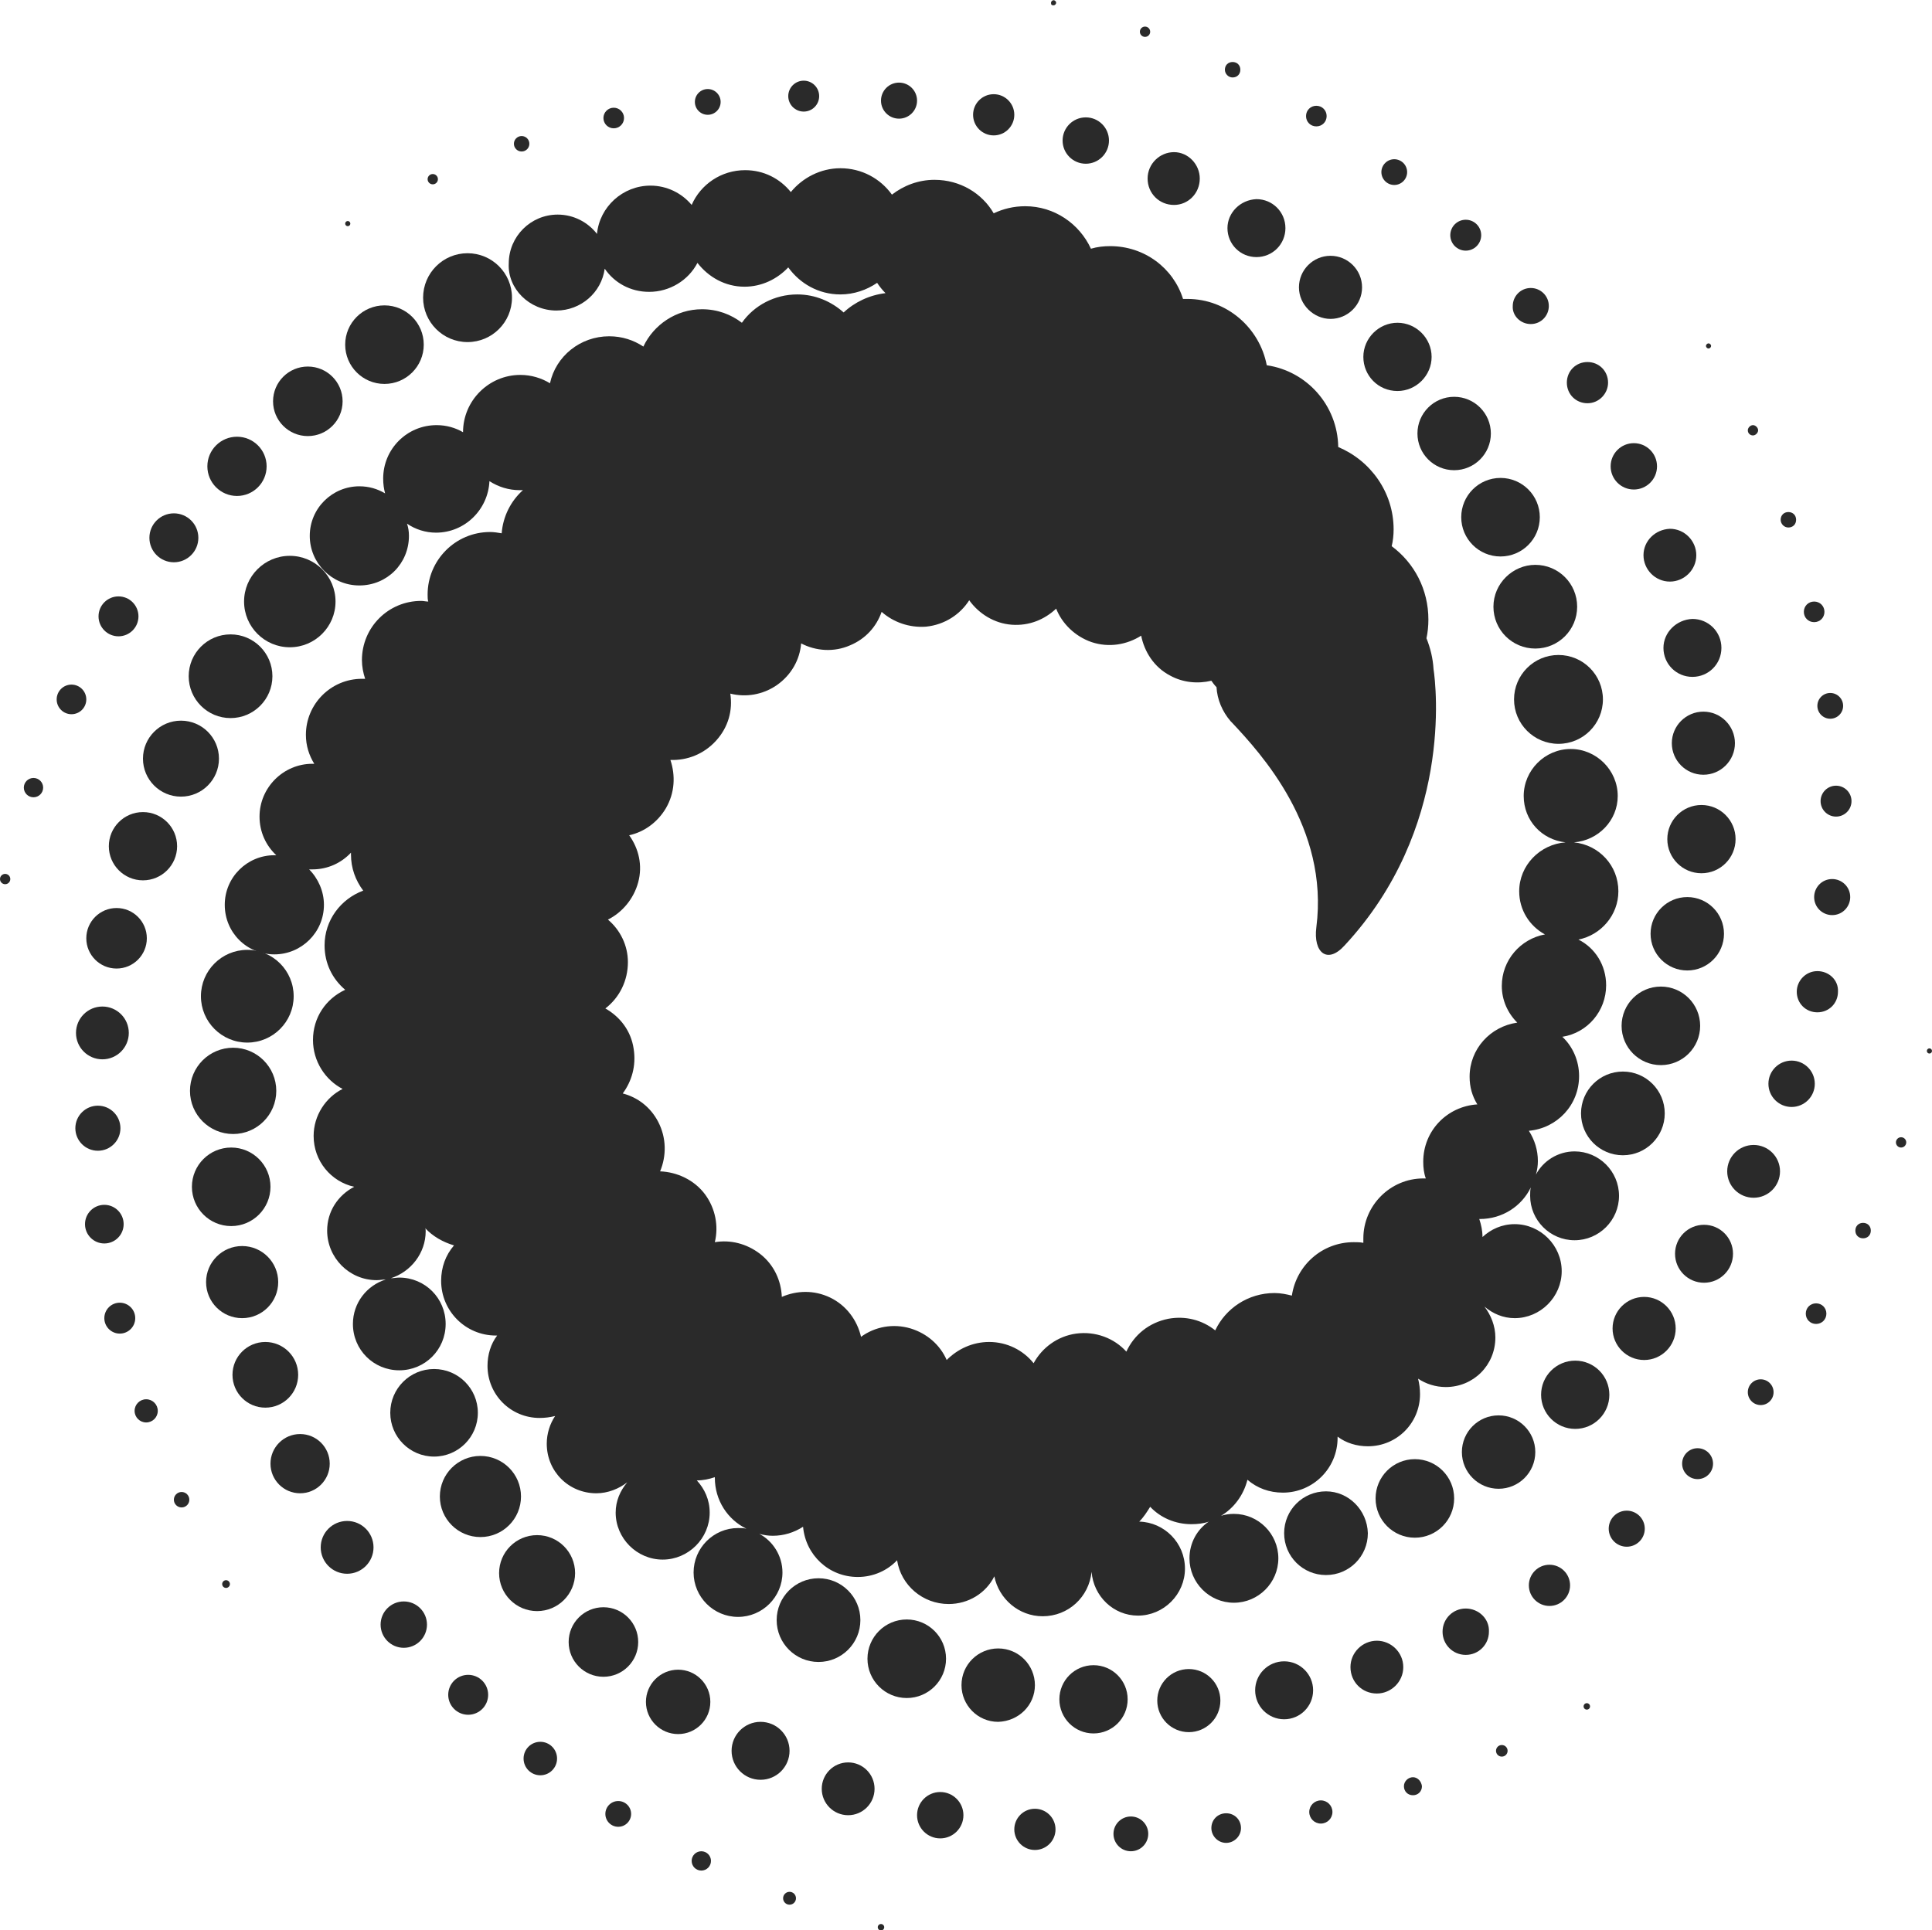
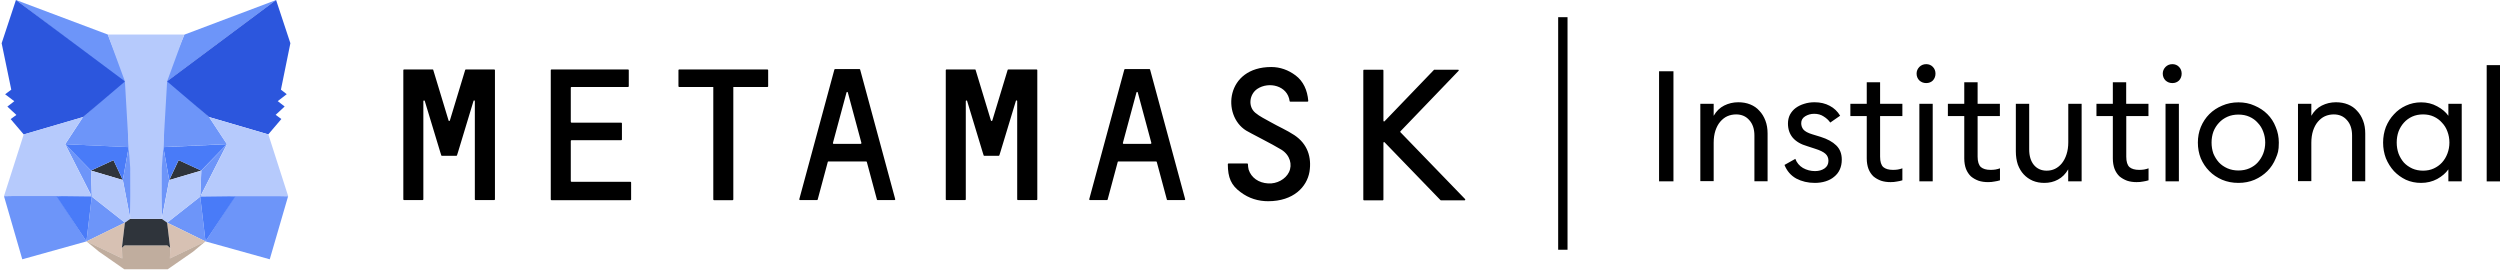
- <svg xmlns="http://www.w3.org/2000/svg" id="Layer_1" width="2500" height="2498" viewBox="100 100.1 300 299.7">
-   <style>.st0{fill:#2a2a2a}</style>
-   <circle class="st0" cx="236.8" cy="399.4" r=".5" />
-   <circle class="st0" cx="222.6" cy="394.9" r="1" />
-   <circle class="st0" cx="208.9" cy="389.1" r="1.5" />
-   <circle class="st0" cx="196" cy="381.8" r="2" />
-   <circle class="st0" cx="183.9" cy="373.2" r="2.6" />
-   <circle class="st0" cx="172.7" cy="363.3" r="3.1" />
-   <circle class="st0" cx="162.7" cy="352.4" r="3.6" />
-   <circle class="st0" cx="153.9" cy="340.4" r="4.1" />
-   <circle class="st0" cx="146.6" cy="327.4" r="4.6" />
-   <circle class="st0" cx="141.2" cy="313.6" r="5.1" />
-   <circle class="st0" cx="137.6" cy="299.2" r="5.6" />
-   <circle class="st0" cx="135.9" cy="284.4" r="6.1" />
-   <circle class="st0" cx="136.2" cy="269.5" r="6.7" />
-   <circle class="st0" cx="138.4" cy="254.8" r="7.2" />
-   <circle class="st0" cx="346.4" cy="365.1" r=".5" />
-   <path class="st0" d="M333.2 371.1c-.5 0-.9.4-.9.9s.4.9.9.9.9-.4.9-.9-.4-.9-.9-.9zM319.4 376.1c-.7 0-1.4.6-1.4 1.4s.6 1.4 1.4 1.4c.8 0 1.4-.6 1.4-1.4-.1-.8-.7-1.4-1.4-1.4z" />
-   <circle class="st0" cx="305.1" cy="381.5" r="1.8" />
-   <path class="st0" d="M290.4 381.7c-1.3 0-2.3 1-2.3 2.3 0 1.2 1 2.3 2.3 2.3 1.2 0 2.3-1 2.3-2.3 0-1.3-1-2.3-2.3-2.3z" />
-   <circle class="st0" cx="275.6" cy="384.9" r="2.7" />
-   <circle class="st0" cx="260.7" cy="384.2" r="3.2" />
-   <circle class="st0" cx="246" cy="382" r="3.6" />
-   <circle class="st0" cx="231.7" cy="377.9" r="4.1" />
-   <circle class="st0" cx="218.1" cy="372" r="4.5" />
-   <circle class="st0" cx="205.3" cy="364.4" r="5" />
-   <circle class="st0" cx="193.7" cy="355.1" r="5.4" />
-   <circle class="st0" cx="183.4" cy="344.4" r="5.9" />
-   <circle class="st0" cx="174.6" cy="332.5" r="6.3" />
-   <circle class="st0" cx="167.4" cy="319.5" r="6.8" />
-   <circle class="st0" cx="399.6" cy="263.3" r=".4" />
-   <circle class="st0" cx="395.2" cy="277.5" r=".8" />
-   <path class="st0" d="M389.3 290c-.7 0-1.2.5-1.2 1.2s.5 1.2 1.2 1.2 1.2-.5 1.2-1.2-.5-1.2-1.2-1.2zM382 302.5c-.9 0-1.6.7-1.6 1.6s.7 1.6 1.6 1.6c.9 0 1.6-.7 1.6-1.6 0-.9-.7-1.6-1.6-1.6z" />
-   <circle class="st0" cx="373.4" cy="316.3" r="2" />
-   <circle class="st0" cx="363.6" cy="327.4" r="2.4" />
-   <circle class="st0" cx="352.6" cy="337.5" r="2.8" />
-   <circle class="st0" cx="340.6" cy="346.3" r="3.2" />
-   <path class="st0" d="M327.6 349.9c-2 0-3.6 1.6-3.6 3.6s1.6 3.6 3.6 3.6 3.6-1.6 3.6-3.6c.1-2-1.6-3.6-3.6-3.6zM313.8 354.9c-2.2 0-4.1 1.8-4.1 4.1s1.8 4.1 4.1 4.1c2.2 0 4.1-1.8 4.1-4.1s-1.9-4.1-4.1-4.1z" />
-   <circle class="st0" cx="299.4" cy="362.6" r="4.5" />
-   <circle class="st0" cx="284.6" cy="364.2" r="4.9" />
-   <circle class="st0" cx="269.8" cy="364" r="5.3" />
-   <path class="st0" d="M260.7 361.8c0-3.1-2.5-5.7-5.7-5.7-3.1 0-5.7 2.5-5.7 5.7 0 3.1 2.5 5.7 5.7 5.7 3.2-.1 5.7-2.6 5.7-5.7z" />
-   <circle class="st0" cx="240.8" cy="357.7" r="6.1" />
-   <circle class="st0" cx="227.1" cy="351.7" r="6.5" />
-   <path class="st0" d="M365.3 154.2c.2 0 .4-.2.4-.4s-.2-.4-.4-.4-.4.2-.4.4.2.4.4.4zM372.2 167.7c.4 0 .8-.4.8-.8s-.4-.8-.8-.8-.8.4-.8.8c0 .5.4.8.8.8zM377.7 182c.7 0 1.2-.5 1.2-1.2s-.5-1.2-1.2-1.2-1.2.5-1.2 1.2c0 .6.5 1.2 1.2 1.2zM381.7 196.7c.9 0 1.6-.7 1.6-1.6 0-.9-.7-1.6-1.6-1.6-.9 0-1.6.7-1.6 1.6 0 .9.7 1.6 1.6 1.6z" />
-   <circle class="st0" cx="384.2" cy="209.7" r="2" />
-   <circle class="st0" cx="385.1" cy="224.5" r="2.4" />
-   <path class="st0" d="M384.5 236.6c-1.6 0-2.8 1.3-2.8 2.8 0 1.6 1.3 2.8 2.8 2.8 1.6 0 2.8-1.3 2.8-2.8 0-1.6-1.3-2.8-2.8-2.8zM382.2 250.9c-1.8 0-3.2 1.5-3.2 3.2 0 1.8 1.4 3.2 3.2 3.2 1.8 0 3.2-1.4 3.2-3.2.1-1.8-1.4-3.2-3.2-3.2z" />
-   <circle class="st0" cx="378.2" cy="268.4" r="3.6" />
-   <circle class="st0" cx="372.3" cy="282" r="4.1" />
-   <circle class="st0" cx="364.6" cy="294.8" r="4.5" />
-   <path class="st0" d="M355.3 301.5c-2.7 0-4.9 2.2-4.9 4.9s2.2 4.9 4.9 4.9 4.9-2.2 4.9-4.9-2.2-4.9-4.9-4.9z" />
-   <circle class="st0" cx="344.6" cy="316.7" r="5.3" />
-   <circle class="st0" cx="332.7" cy="325.6" r="5.7" />
-   <circle class="st0" cx="319.7" cy="332.8" r="6.1" />
-   <path class="st0" d="M305.9 331.7c-3.6 0-6.5 2.9-6.5 6.5s2.9 6.5 6.5 6.5 6.5-2.9 6.5-6.5c-.1-3.6-3-6.5-6.5-6.5zM263.6 100.9c.2 0 .4-.2.4-.4s-.2-.4-.4-.4-.4.2-.4.4c0 .3.1.4.4.4z" />
-   <circle class="st0" cx="277.8" cy="105" r=".8" />
-   <path class="st0" d="M291.4 112.1c.7 0 1.2-.5 1.2-1.2s-.5-1.2-1.2-1.2-1.2.5-1.2 1.2c0 .6.5 1.2 1.2 1.2zM304.4 119.7c.9 0 1.6-.7 1.6-1.6 0-.9-.7-1.6-1.6-1.6-.9 0-1.6.7-1.6 1.6 0 .9.7 1.6 1.6 1.6zM316.5 128.8c1.1 0 2-.9 2-2s-.9-2-2-2-2 .9-2 2 .9 2 2 2z" />
-   <circle class="st0" cx="327.6" cy="136.6" r="2.4" />
-   <path class="st0" d="M337.7 150.4c1.6 0 2.8-1.3 2.8-2.8 0-1.6-1.3-2.8-2.8-2.8-1.6 0-2.8 1.3-2.8 2.8-.1 1.5 1.2 2.8 2.8 2.8zM346.5 162.7c1.8 0 3.2-1.5 3.2-3.2 0-1.8-1.4-3.2-3.2-3.2-1.8 0-3.2 1.4-3.2 3.2 0 1.8 1.4 3.2 3.2 3.2z" />
-   <circle class="st0" cx="353.7" cy="172.5" r="3.6" />
-   <path class="st0" d="M355.2 186.3c0 2.2 1.8 4.1 4.1 4.1 2.2 0 4.1-1.8 4.1-4.1 0-2.2-1.8-4.1-4.1-4.1-2.3.1-4.1 1.9-4.1 4.1zM358.3 200.7c0 2.5 2 4.5 4.5 4.5s4.5-2 4.5-4.5-2-4.5-4.5-4.5c-2.5.1-4.5 2.1-4.5 4.5zM359.6 215.5c0 2.7 2.2 4.9 4.9 4.9s4.9-2.2 4.9-4.9-2.2-4.9-4.9-4.9-4.9 2.2-4.9 4.9z" />
-   <circle class="st0" cx="364.2" cy="230.4" r="5.3" />
-   <circle class="st0" cx="362" cy="245.1" r="5.7" />
-   <circle class="st0" cx="357.9" cy="259.4" r="6.1" />
-   <circle class="st0" cx="352" cy="273" r="6.5" />
-   <circle class="st0" cx="154" cy="134.8" r=".4" />
-   <circle class="st0" cx="167.2" cy="127.9" r=".8" />
-   <circle class="st0" cx="181" cy="122.4" r="1.2" />
-   <circle class="st0" cx="195.3" cy="118.4" r="1.6" />
-   <circle class="st0" cx="209.9" cy="115.9" r="2" />
-   <circle class="st0" cx="224.8" cy="115" r="2.4" />
-   <circle class="st0" cx="239.6" cy="115.7" r="2.8" />
-   <circle class="st0" cx="254.3" cy="117.9" r="3.2" />
-   <circle class="st0" cx="268.6" cy="121.9" r="3.6" />
-   <path class="st0" d="M282.3 131.9c2.2 0 4-1.8 4-4.1 0-2.2-1.8-4.1-4-4.1s-4.1 1.8-4.1 4.1 1.8 4.1 4.1 4.1zM290.6 135.5c0 2.5 2 4.5 4.5 4.5s4.5-2 4.5-4.5-2-4.5-4.5-4.5c-2.5.1-4.5 2.1-4.5 4.5zM306.6 149.6c2.7 0 4.9-2.2 4.9-4.9s-2.2-4.9-4.9-4.9-4.9 2.2-4.9 4.9 2.3 4.9 4.9 4.9zM317 160.8c2.9 0 5.3-2.4 5.3-5.3s-2.4-5.3-5.3-5.3-5.3 2.4-5.3 5.3 2.3 5.3 5.3 5.3z" />
-   <circle class="st0" cx="325.8" cy="167.4" r="5.7" />
-   <circle class="st0" cx="333" cy="180.4" r="6.1" />
-   <path class="st0" d="M331.9 194.3c0 3.6 2.9 6.5 6.5 6.5s6.5-2.9 6.5-6.5-2.9-6.5-6.5-6.5c-3.5 0-6.5 2.9-6.5 6.5z" />
-   <circle class="st0" cx="342" cy="208.7" r="6.9" />
-   <circle class="st0" cx="100.8" cy="236.6" r=".8" />
-   <circle class="st0" cx="105.2" cy="222.4" r="1.5" />
-   <circle class="st0" cx="111.1" cy="208.7" r="2.3" />
-   <circle class="st0" cx="118.4" cy="195.8" r="3.1" />
-   <circle class="st0" cx="127" cy="183.6" r="3.8" />
-   <circle class="st0" cx="136.8" cy="172.5" r="4.6" />
-   <circle class="st0" cx="147.8" cy="162.4" r="5.4" />
-   <circle class="st0" cx="159.7" cy="153.6" r="6.1" />
-   <circle class="st0" cx="172.6" cy="146.3" r="6.9" />
-   <path class="st0" d="M186.4 148.3c3.8 0 7-2.8 7.5-6.5 1.5 2.2 4 3.6 6.9 3.6 3.2 0 6.1-1.8 7.5-4.5 1.7 2.2 4.3 3.7 7.3 3.7 2.7 0 5.1-1.2 6.8-3 1.8 2.5 4.7 4.2 8.1 4.2 2.1 0 4.1-.7 5.7-1.8.4.6.8 1.1 1.3 1.6-2.5.3-4.8 1.4-6.5 3-1.9-1.7-4.4-2.8-7.2-2.8-3.5 0-6.7 1.7-8.6 4.4-1.7-1.3-3.8-2.1-6.2-2.1-4 0-7.5 2.4-9.1 5.8-1.5-1-3.3-1.6-5.3-1.6-4.5 0-8.3 3.1-9.2 7.3-1.3-.8-2.9-1.3-4.6-1.3-4.9 0-8.9 4-8.9 8.9-1.2-.7-2.6-1.1-4.1-1.1-4.6 0-8.3 3.7-8.3 8.3 0 .8.1 1.6.3 2.3-1.2-.7-2.5-1.1-4-1.1-4.2 0-7.7 3.4-7.7 7.7 0 4.2 3.4 7.7 7.7 7.7s7.7-3.4 7.7-7.7c0-.7-.1-1.3-.3-1.9 1.3.9 2.9 1.4 4.5 1.4 4.5 0 8.1-3.6 8.3-8 1.4.9 3 1.4 4.7 1.4h.5c-1.9 1.7-3.1 4.1-3.3 6.7-.6-.1-1.2-.2-1.8-.2-5.4 0-9.7 4.4-9.7 9.7 0 .4 0 .8.1 1.1-.4 0-.7-.1-1.1-.1-5.1 0-9.2 4.1-9.2 9.2 0 1 .2 2 .5 2.9h-.5c-4.8 0-8.7 3.9-8.7 8.7 0 1.7.5 3.2 1.3 4.5h-.3c-4.5 0-8.2 3.7-8.2 8.2 0 2.4 1 4.5 2.6 6h-.3c-4.2 0-7.7 3.4-7.7 7.7s3.4 7.7 7.7 7.7c4.2 0 7.7-3.4 7.7-7.7 0-2.1-.9-4.1-2.3-5.5h.5c2.4 0 4.5-1 6-2.6v.3c0 2.1.7 4 1.9 5.6-3.5 1.3-6 4.6-6 8.5 0 2.8 1.2 5.2 3.2 6.9-3 1.4-5 4.3-5 7.8 0 3.3 1.9 6.2 4.6 7.6-2.6 1.3-4.5 4.1-4.5 7.3 0 3.9 2.7 7.1 6.3 7.9-2.5 1.3-4.2 3.8-4.2 6.8 0 4.2 3.4 7.7 7.7 7.7.5 0 .9-.1 1.4-.1-2.9.9-5.1 3.6-5.1 6.9 0 4 3.2 7.2 7.2 7.2s7.2-3.2 7.2-7.2-3.2-7.2-7.2-7.2c-.4 0-.9.1-1.3.1 3.1-1 5.4-3.9 5.4-7.3 0-.2 0-.4-.1-.5 1.2 1.3 2.8 2.2 4.5 2.7-1.3 1.5-2 3.4-2 5.5 0 4.7 3.8 8.5 8.5 8.5h.2c-1 1.3-1.5 3-1.5 4.7 0 4.5 3.6 8.1 8.1 8.1.8 0 1.6-.1 2.4-.3-.8 1.2-1.3 2.7-1.3 4.3 0 4.3 3.4 7.7 7.7 7.7 1.8 0 3.5-.7 4.8-1.7-1.1 1.3-1.8 2.9-1.8 4.7 0 4 3.3 7.3 7.3 7.3s7.3-3.3 7.3-7.3c0-2-.8-3.7-2-5 1 0 1.9-.2 2.8-.5v.1c0 3.5 2 6.5 4.9 7.9-.4-.1-.9-.1-1.3-.1-3.8 0-6.9 3.1-6.9 6.9 0 3.8 3.1 6.9 6.9 6.9 3.8 0 6.9-3.1 6.9-6.9 0-2.6-1.5-4.9-3.6-6 .7.2 1.4.3 2.1.3 1.7 0 3.3-.5 4.7-1.4.4 4.4 4 7.8 8.5 7.8 2.4 0 4.6-1 6.1-2.6.6 3.9 4 6.8 8 6.8 3.1 0 5.8-1.7 7.1-4.3.7 3.5 3.8 6.2 7.5 6.2 4 0 7.2-3 7.6-6.9.3 3.8 3.4 6.8 7.2 6.8 4 0 7.3-3.3 7.3-7.3s-3.2-7.2-7.1-7.3c.7-.7 1.2-1.5 1.7-2.3 1.6 1.7 3.9 2.7 6.4 2.7.9 0 1.9-.1 2.7-.4-1.8 1.2-3 3.3-3 5.7 0 3.8 3.1 6.9 6.9 6.9 3.8 0 6.9-3.1 6.9-6.9 0-3.8-3.1-6.9-6.9-6.9-.7 0-1.4.1-2 .3 2-1.2 3.5-3.2 4.1-5.6 1.5 1.3 3.4 2 5.5 2 4.7 0 8.5-3.8 8.5-8.5v-.2c1.3 1 3 1.5 4.7 1.5 4.5 0 8.1-3.6 8.1-8.1 0-.8-.1-1.6-.3-2.4 1.2.8 2.7 1.3 4.3 1.3 4.3 0 7.7-3.4 7.7-7.7 0-1.8-.7-3.5-1.7-4.8 1.3 1.1 2.9 1.8 4.7 1.8 4 0 7.3-3.3 7.3-7.3s-3.3-7.3-7.3-7.3c-2 0-3.7.8-5 2 0-1-.2-1.9-.5-2.8h.1c3.5 0 6.5-2 7.9-4.9-.1.4-.1.9-.1 1.3 0 3.8 3.1 6.9 6.9 6.9 3.8 0 6.9-3.1 6.9-6.9 0-3.8-3.1-6.9-6.9-6.9-2.6 0-4.9 1.5-6 3.6.2-.7.3-1.4.3-2.1 0-1.7-.5-3.3-1.4-4.7 4.4-.4 7.8-4 7.8-8.5 0-2.4-1-4.6-2.6-6.1 3.9-.6 6.8-4 6.8-8 0-3.1-1.7-5.8-4.3-7.1 3.5-.7 6.2-3.8 6.2-7.5 0-4-3-7.2-6.9-7.6 3.8-.3 6.8-3.4 6.8-7.2 0-4-3.3-7.3-7.3-7.3s-7.3 3.3-7.3 7.3c0 3.8 2.8 6.8 6.5 7.2-4 .3-7.2 3.6-7.2 7.6 0 2.9 1.6 5.4 4 6.7-3.8.7-6.7 4-6.7 8 0 2.2.9 4.2 2.4 5.7-4.2.6-7.4 4.1-7.4 8.4 0 1.6.4 3 1.2 4.3-4.7.3-8.4 4.1-8.4 8.9 0 .9.1 1.8.4 2.6h-.4c-5.1 0-9.3 4.2-9.3 9.3v.7c-.5-.1-1-.1-1.5-.1-4.9 0-8.9 3.6-9.6 8.3-.8-.2-1.7-.4-2.7-.4-4.1 0-7.6 2.4-9.2 5.8-2-1.6-4.6-2.3-7.3-1.8-3 .6-5.3 2.5-6.5 5.1-1.9-2.1-4.8-3.2-7.8-2.8-2.9.4-5.3 2.2-6.6 4.6-1.6-2-4.1-3.3-6.9-3.3-2.6 0-4.9 1.1-6.6 2.8-1-2.3-3-4.1-5.6-4.9-2.7-.8-5.5-.3-7.7 1.3-.6-2.6-2.3-4.9-4.8-6.1-2.5-1.2-5.2-1.1-7.5-.1-.1-2.5-1.2-5-3.4-6.7-2.1-1.6-4.6-2.2-7-1.8.6-2.5.1-5.2-1.5-7.4-1.7-2.3-4.4-3.5-7-3.6 1-2.4 1-5.2-.3-7.7-1.2-2.3-3.2-3.8-5.5-4.4 1.4-1.9 2.1-4.3 1.7-6.9-.4-2.8-2.1-5-4.4-6.3 2.2-1.7 3.5-4.3 3.5-7.2 0-2.6-1.2-5-3.1-6.6 2.2-1.1 4-3.2 4.7-5.8.7-2.6.1-5.2-1.4-7.3 2.3-.5 4.4-2 5.7-4.2 1.4-2.4 1.5-5.1.7-7.5 2.6.1 5.2-.9 7.1-3 1.9-2.1 2.6-4.7 2.2-7.3 2.4.6 5 .2 7.2-1.3 2.3-1.6 3.6-4 3.8-6.5 2.3 1.2 5.1 1.4 7.6.3 2.4-1 4.1-2.9 4.9-5.2 1.8 1.6 4.3 2.5 6.9 2.3 2.9-.3 5.3-1.9 6.7-4.1 1.5 2.1 3.9 3.6 6.6 3.8 2.7.2 5.1-.8 6.9-2.5.9 2.3 2.9 4.3 5.5 5.2 2.7.9 5.5.4 7.7-1 .5 2.5 2 4.9 4.5 6.2 2 1.1 4.3 1.3 6.4.8.2.3.5.7.8 1 .1 1.9.9 3.8 2.2 5.3l.2.2c4.5 4.8 15.1 16.3 13.1 31.8-.5 3.9 1.7 5.8 4.4 2.8 16.8-18.1 14.2-40.3 13.8-42.9-.1-1.7-.5-3.3-1.1-4.8.2-.9.3-1.9.3-2.9 0-4.7-2.2-8.8-5.7-11.4.2-.8.3-1.7.3-2.6 0-5.8-3.6-10.7-8.6-12.8-.1-6.5-4.9-11.8-11.1-12.7-1.1-5.8-6.2-10.3-12.3-10.3h-.7c-1.5-4.8-6-8.2-11.3-8.2-1 0-2 .1-3 .4-1.8-3.9-5.7-6.6-10.2-6.6-1.8 0-3.4.4-4.9 1.1-1.8-3.1-5.2-5.2-9.2-5.2-2.5 0-4.8.9-6.6 2.3-1.8-2.5-4.7-4.1-8-4.1-3.1 0-5.9 1.5-7.7 3.7-1.7-2.1-4.2-3.4-7.1-3.4-3.7 0-6.9 2.2-8.3 5.4-1.5-1.8-3.8-3-6.4-3-4.3 0-7.9 3.3-8.3 7.5-1.4-1.8-3.6-3-6.1-3-4.2 0-7.6 3.4-7.6 7.6-.2 3.9 3.2 7.3 7.4 7.3z" />
-   <circle class="st0" cx="135.1" cy="346.1" r=".6" />
-   <circle class="st0" cx="128.2" cy="333" r="1.2" />
-   <circle class="st0" cx="122.7" cy="319.2" r="1.8" />
-   <circle class="st0" cx="118.6" cy="304.8" r="2.4" />
-   <circle class="st0" cx="116.2" cy="290.2" r="3" />
-   <circle class="st0" cx="115.2" cy="275.3" r="3.5" />
-   <circle class="st0" cx="115.9" cy="260.5" r="4.1" />
-   <circle class="st0" cx="118.1" cy="245.8" r="4.7" />
-   <circle class="st0" cx="122.2" cy="231.5" r="5.3" />
-   <circle class="st0" cx="128.1" cy="217.9" r="5.9" />
-   <circle class="st0" cx="135.8" cy="205.1" r="6.5" />
-   <circle class="st0" cx="145" cy="193.5" r="7.1" />
+ <svg xmlns="http://www.w3.org/2000/svg" viewBox="0 0 2880 310.2" class="logo" style="width: 50%;">
+   <g fill="#000">
+     <path fill-rule="evenodd" d="M1795.008 19.8h10.785v267.9h-10.785z" clip-rule="evenodd" />
+     <path d="M1911.24 82.1h16.577v126.8h-16.576zm47.532 37.5h15.378v13.8c3.095-5.4 7.09-9.3 12.082-11.8s10.385-3.8 16.277-3.8c4.993 0 9.586.8 13.78 2.5s7.689 4.1 10.485 7.3c2.995 3.1 5.292 6.9 6.99 11.4 1.697 4.4 2.496 9.3 2.496 14.8v55h-15.178v-52.7c0-7.5-1.997-13.4-5.891-17.7-3.795-4.4-8.888-6.6-15.179-6.6q-5.392 0-10.185 2.1c-3.095 1.4-5.791 3.6-8.188 6.4-2.297 2.7-4.094 6.1-5.492 10.2-1.298 4.1-1.997 8.7-1.997 13.9v44.3h-15.378zm131.91 91.1c-7.989 0-15.079-1.7-21.37-5-6.29-3.5-10.784-8.7-13.58-15.7l12.482-7c1.698 4.5 4.593 8 8.787 10.5 4.294 2.4 8.887 3.6 13.88 3.6 4.294 0 7.889-1 10.885-3 3.095-2.1 4.593-5.1 4.593-8.9 0-3.2-1.099-5.9-3.395-8s-6.291-4.1-12.083-5.9l-8.887-2.9c-7.39-2.1-12.981-5.4-16.776-9.8-3.694-4.5-5.492-9.9-5.492-16.3 0-3.8.8-7.2 2.297-10.2 1.697-3.1 3.894-5.7 6.59-7.7 2.896-2.1 6.092-3.7 9.786-4.8q5.543-1.8 11.983-1.8c6.69 0 12.482 1.4 17.475 4.1q7.49 3.9 11.982 11.4l-11.383 7.9c-1.997-2.9-4.594-5.2-7.689-7.1-2.996-2-6.59-3-10.884-3-3.795 0-7.29 1-10.385 2.9-2.996 1.9-4.494 4.5-4.494 7.9 0 2.7.799 5.2 2.497 7.3 1.797 2.1 5.192 4 10.185 5.5l9.786 3c7.689 2.4 13.68 5.7 17.874 9.8 4.294 4.2 6.39 9.6 6.39 16.4 0 4.3-.798 8.1-2.296 11.4s-3.695 6.1-6.59 8.4c-2.697 2.3-5.992 4-9.786 5.2s-7.989 1.8-12.382 1.8m87.174-.9c-3.895 0-7.59-.5-10.885-1.6-3.295-1.2-6.29-2.9-8.787-5-2.397-2.3-4.294-5.1-5.692-8.6-1.298-3.5-1.997-7.5-1.997-12.1v-48.8h-18.873v-14.1h18.873V94.8h15.378v24.8h25.663v14.1h-25.663v46.8c0 5.7 1.198 9.7 3.695 12 2.496 2.1 6.19 3.2 11.084 3.2 1.897 0 3.794-.1 5.691-.4 1.997-.4 3.695-.8 5.193-1.4v13.8c-1.897.6-3.994 1.1-6.191 1.4-2.297.5-4.793.7-7.49.7m41.14-114.1c-3.095 0-5.692-1-7.888-3-2.097-2.1-3.196-4.8-3.196-7.9 0-3 1.099-5.5 3.196-7.7 2.097-2.1 4.793-3.2 7.888-3.2s5.692 1.1 7.69 3.2 2.995 4.7 2.995 7.7c0 3.1-.999 5.7-2.996 7.9-1.997 2-4.593 3-7.689 3m-7.888 23.9h15.377v89.3h-15.377zm79.085 90.2c-3.894 0-7.589-.5-10.884-1.6-3.295-1.2-6.29-2.9-8.787-5-2.397-2.3-4.294-5.1-5.692-8.6-1.298-3.5-1.997-7.5-1.997-12.1v-48.8h-18.873v-14.1h18.873V94.8h15.378v24.8h25.663v14.1h-25.663v46.8c0 5.7 1.298 9.7 3.794 12 2.497 2.1 6.191 3.2 11.084 3.2 1.897 0 3.795-.1 5.692-.4 1.997-.4 3.695-.8 5.193-1.4v13.8c-1.898.6-3.995 1.1-6.291 1.4-2.297.5-4.793.7-7.49.7m64.907.9c-4.893 0-9.287-.8-13.381-2.5-4.094-1.8-7.49-4.2-10.385-7.3s-5.093-6.8-6.79-11.3c-1.498-4.5-2.297-9.6-2.297-15.2v-54.8h15.378v52.5c0 7.5 1.797 13.5 5.392 17.9 3.695 4.4 8.588 6.6 14.779 6.6q5.242 0 9.586-2.1c3.095-1.5 5.692-3.7 7.889-6.4 2.296-2.9 4.094-6.3 5.392-10.4 1.298-4 1.997-8.6 1.997-13.8v-44.3h15.378v89.3h-15.478v-13.8c-2.996 5.2-6.89 9.2-11.783 11.8-4.793 2.6-9.986 3.8-15.677 3.8m106.246-.9c-3.894 0-7.589-.5-10.884-1.6-3.295-1.2-6.191-2.9-8.787-5-2.397-2.3-4.294-5.1-5.692-8.6-1.298-3.5-1.997-7.5-1.997-12.1v-48.8h-18.873v-14.1h18.873V94.8h15.378v24.8h25.662v14.1h-25.563v46.8c0 5.7 1.199 9.7 3.695 12 2.496 2.1 6.191 3.2 11.084 3.2 1.897 0 3.795-.1 5.692-.4 1.997-.4 3.695-.8 5.192-1.4v13.8c-1.897.6-3.994 1.1-6.19 1.4-2.297.5-4.794.7-7.59.7m41.24-114.1c-3.095 0-5.691-1-7.888-3-2.097-2.1-3.195-4.8-3.195-7.9 0-3 1.098-5.5 3.195-7.7 2.097-2.1 4.793-3.2 7.889-3.2s5.691 1.1 7.689 3.2 2.995 4.7 2.995 7.7c0 3.1-.998 5.7-2.995 7.9-2.097 2-4.594 3-7.69 3m-7.888 23.9h15.378v89.3h-15.378zm83.979 91.1c-6.79 0-12.981-1.2-18.773-3.6-5.692-2.5-10.685-5.8-14.779-10-4.194-4.2-7.39-9.1-9.786-14.6-2.296-5.7-3.395-11.8-3.395-18.2s1.099-12.4 3.395-18c2.397-5.7 5.692-10.7 9.786-14.8 4.194-4.2 9.087-7.4 14.779-9.8 5.692-2.5 11.983-3.8 18.773-3.8 6.69 0 12.881 1.2 18.573 3.8 5.692 2.4 10.685 5.7 14.779 9.8 4.194 4.2 7.389 9.1 9.586 14.8q3.595 8.4 3.595 18c0 9.6-1.199 12.5-3.595 18.2-2.297 5.6-5.492 10.5-9.586 14.6-4.194 4.2-9.087 7.5-14.779 10q-8.538 3.6-18.573 3.6m0-14.3c4.593 0 8.887-.8 12.681-2.5s6.99-3.9 9.587-6.8q4.044-4.5 6.29-10.2c1.498-3.9 2.297-8.2 2.297-12.7 0-4.4-.799-8.6-2.296-12.5q-2.097-5.85-6.291-10.2c-2.597-3-5.792-5.3-9.587-7s-7.988-2.5-12.681-2.5c-4.594 0-8.887.8-12.682 2.5s-7.09 4-9.786 7c-2.696 2.9-4.893 6.3-6.39 10.2-1.398 3.9-2.097 8.1-2.097 12.5 0 4.5.699 8.7 2.096 12.7 1.598 3.8 3.695 7.2 6.391 10.2 2.696 2.9 5.992 5.1 9.786 6.8 3.895 1.7 8.088 2.5 12.682 2.5m68.6-76.8h15.379v13.8c3.095-5.4 7.09-9.3 12.082-11.8s10.385-3.8 16.277-3.8c4.992 0 9.586.8 13.78 2.5s7.689 4.1 10.485 7.3c2.995 3.1 5.292 6.9 6.99 11.4 1.697 4.4 2.496 9.3 2.496 14.8v55h-15.178v-52.7c0-7.5-1.997-13.4-5.892-17.7-3.794-4.4-8.887-6.6-15.178-6.6q-5.392 0-10.185 2.1c-3.096 1.4-5.792 3.6-8.188 6.4-2.297 2.7-4.094 6.1-5.492 10.2-1.298 4.1-1.997 8.7-1.997 13.9v44.3h-15.378zm141.796 91.1c-6.29 0-12.083-1.2-17.475-3.6-5.192-2.5-9.786-5.8-13.78-10-3.894-4.3-6.99-9.2-9.286-14.8-2.097-5.6-3.196-11.6-3.196-18s1.099-12.4 3.196-18c2.296-5.6 5.392-10.5 9.286-14.6 3.894-4.3 8.488-7.6 13.78-10 5.392-2.5 11.184-3.8 17.475-3.8 6.79 0 12.981 1.5 18.573 4.6 5.592 3 9.886 6.6 12.882 10.9v-13.8h15.377v89.3h-15.377v-13.8q-4.494 6.45-12.882 11.1-8.388 4.5-18.573 4.5m2.297-14.1c4.493 0 8.587-.8 12.282-2.5s6.79-3.9 9.486-6.8c2.696-3 4.793-6.4 6.291-10.4 1.498-3.9 2.297-8.2 2.297-12.7s-.799-8.8-2.297-12.7q-2.097-5.85-6.29-10.2c-2.597-3-5.792-5.3-9.487-7s-7.789-2.5-12.282-2.5-8.688.8-12.482 2.5c-3.695 1.7-6.89 4-9.586 7-2.597 2.9-4.694 6.3-6.192 10.2-1.398 3.9-2.096 8.2-2.096 12.7s.698 8.7 2.096 12.7c1.498 3.9 3.595 7.4 6.192 10.4 2.696 2.9 5.99 5.1 9.586 6.8 3.794 1.7 7.988 2.5 12.482 2.5M2864.664 75h15.378v134h-15.378zM1491.147 155.7c-8.787-5.8-18.473-9.9-27.56-15.1-5.891-3.4-12.282-6.3-17.375-10.6-8.787-7.2-6.99-21.4 2.197-27.6 13.181-8.8 34.95-3.9 37.246 14.1 0 .4.4.6.8.6h19.87c.5 0 .9-.4.8-.9-1-12.4-5.792-22.7-14.58-29.3-8.388-6.3-17.874-9.7-28.06-9.7-52.424 0-57.217 55.6-28.957 73.2 3.195 2.1 30.955 16 40.74 22.1s12.882 17.2 8.588 25.9c-3.894 8-13.88 13.6-23.965 12.9-10.984-.6-19.472-6.6-22.468-15.9-.499-1.7-.798-4.9-.798-6.3 0-.4-.4-.8-.8-.8h-21.568c-.4 0-.799.4-.799.8 0 15.6 3.894 24.3 14.48 32.1 9.885 7.5 20.77 10.6 31.953 10.6 29.358 0 44.636-16.6 47.631-33.9 2.696-16.9-2.296-32.1-17.375-42.2M569.378 80h-32.652c-.4 0-.6.3-.8.5l-17.674 58.3c-.3.8-1.298.8-1.498 0L499.08 80.5c-.1-.4-.4-.5-.799-.5H465.43c-.4 0-.8.4-.8.8v148.9c0 .4.4.8.8.8h21.469c.399 0 .798-.4.798-.8V116.5c0-.9 1.298-1 1.598-.3l17.774 58.7 1.299 4.1c.1.4.399.5.798.5h16.477c.399 0 .599-.3.798-.5l1.299-4.1 17.774-58.7c.3-.9 1.498-.6 1.498.3v113.2c0 .4.4.8.799.8h21.568c.4 0 .8-.4.8-.8V80.8c-.1-.4-.4-.8-.8-.8M1161.623 80c-.4 0-.599.3-.799.5l-17.674 58.3c-.3.8-1.298.8-1.598 0l-17.674-58.3c-.1-.4-.4-.5-.8-.5h-32.752c-.4 0-.799.4-.799.8v148.9c0 .4.4.8.8.8h21.468c.4 0 .799-.4.799-.8V116.5c0-.9 1.298-1 1.498-.3l17.774 58.7 1.298 4.1c.1.4.4.5.8.5h16.475c.4 0 .6-.3.8-.5l1.297-4.1 17.775-58.7c.3-.9 1.497-.6 1.497.3v113.2c0 .4.4.8.8.8h21.568c.4 0 .799-.4.799-.8V80.8c0-.4-.4-.8-.799-.8zM884.024 80H782.371c-.4 0-.799.4-.799.8v18.6c0 .4.4.8.799.8h39.343v129.6c0 .4.4.8.799.8h21.469c.4 0 .799-.4.799-.8V100.2h39.343c.4 0 .799-.4.799-.8V80.8c-.1-.4-.4-.8-.899-.8M1010.94 230.5h19.572c.5 0 .9-.5.8-1L990.87 80.1c-.1-.4-.4-.5-.8-.5h-28.059c-.399 0-.599.3-.798.5L920.77 229.5c-.1.5.3 1 .799 1h19.572c.399 0 .599-.3.798-.5l11.684-43.5c.1-.4.399-.5.798-.5h43.338c.4 0 .599.3.799.5l11.683 43.5c.1.2.4.5.699.5m-51.425-65.8 15.677-58.2c.3-.8 1.299-.8 1.498 0l15.678 58.2c.1.5-.3 1-.8 1h-31.454c-.3 0-.699-.5-.599-1M1344.958 230.5h19.572c.5 0 .899-.5.799-1l-40.442-149.4c-.1-.4-.399-.5-.798-.5h-28.06c-.4 0-.6.3-.799.5l-40.441 149.4c-.1.5.3 1 .798 1h19.572c.4 0 .6-.3.799-.5l11.683-43.5c.1-.4.4-.5.799-.5h43.337c.4 0 .6.3.8.5l11.682 43.5c.1.2.3.5.7.5m-51.425-65.8 15.677-58.2c.3-.8 1.298-.8 1.498 0l15.677 58.2c.1.5-.3 1-.799 1h-31.454c-.3 0-.7-.5-.6-1M657.551 208.5v-46.2c0-.4.4-.8.799-.8h57.317c.4 0 .799-.4.799-.8v-18.6c0-.4-.4-.8-.799-.8H658.35c-.4 0-.799-.4-.799-.8V101c0-.4.4-.8.799-.8h65.206c.4 0 .799-.4.799-.8V80.8c0-.4-.4-.8-.8-.8h-88.272c-.4 0-.799.4-.799.8v149c0 .4.4.8.8.8h90.968c.4 0 .799-.4.799-.8v-19.6c0-.4-.4-.8-.8-.8h-68c-.5-.1-.7-.4-.7-.9M1687.763 229.3l-74.492-77c-.3-.3-.3-.8 0-1l67.003-69.7c.5-.5.1-1.3-.5-1.3h-27.46c-.299 0-.399.1-.499.3l-56.818 59.1c-.499.5-1.298.1-1.298-.5V81.1c0-.4-.4-.8-.799-.8h-21.568c-.4 0-.8.4-.8.8V230c0 .4.4.8.8.8h21.568c.4 0 .8-.4.8-.8v-65.6c0-.6.898-1 1.297-.5l64.407 66.6c.1.1.4.3.5.3h27.46c.5-.2.899-1.1.4-1.5" />
+   </g>
+   <path fill="#6d95f9" d="M318.141 0 188.23 97l24.165-57.1zM18.374 0l128.814 97.9-22.967-58.1zM271.309 224.8l-34.55 53.3 73.993 20.6 21.17-72.7zM4.594 226l21.07 72.7 73.893-20.6-34.35-53.3z" />
+   <path fill="#6d95f9" d="m95.662 134.8-20.57 31.3 73.294 3.4L145.99 90zM240.853 134.8 189.827 89l-1.698 80.4 73.294-3.4zM99.557 278.1l44.336-21.6-38.145-30zM192.523 256.5l44.236 21.6-6.091-51.6z" />
+   <path fill="#d7c1b3" d="m236.759 278.1-44.236-21.6 3.594 29-.399 12.3zM99.557 278.1l41.14 19.6-.3-12.3 3.496-29z" />
+   <path fill="#2f343b" d="m141.496 207.4-36.747-10.9 25.963-12zM195.019 207.4l10.784-22.9 26.063 12z" />
+   <path fill="#497bf8" d="m99.557 278.1 6.39-53.3-40.84 1.2zM230.468 224.8l6.29 53.3 34.55-52.1zM261.423 166.1l-73.294 3.4 6.79 37.9 10.785-22.9 26.062 12zM104.75 196.5l25.962-12 10.784 22.9 6.79-37.9-73.294-3.4z" />
+   <path fill="#6d95f9" d="m75.092 166.1 30.756 60.4-.999-30zM231.866 196.5l-1.198 30 30.755-60.4zM148.286 169.5l-6.79 37.9 8.588 44.7 1.897-59zM188.129 169.5l-3.595 23.5 1.798 59.1 8.587-44.7z" />
+   <path fill="#b6cafc" d="m195.019 207.4-8.588 44.7 6.191 4.4 38.145-30 1.199-30zM104.75 196.5l.998 30 38.145 30 6.19-4.4-8.587-44.7z" />
+   <path fill="#c0ad9e" d="m195.718 297.7.4-12.3-3.296-2.8h-49.129l-3.195 2.8.3 12.3L99.656 278l14.379 11.9 29.158 20.3h50.028l29.257-20.3 14.28-11.9z" />
+   <path fill="#2f343b" d="m192.523 256.5-6.191-4.4h-36.248l-6.191 4.4-3.495 29 3.195-2.8h49.13l3.295 2.8z" />
+   <path fill="#2c56dd" d="m323.633 103.3 10.885-53.5L318.04 0 192.423 93.7l48.33 41.1 68.301 20 15.079-17.7-6.59-4.8 10.384-9.6-7.988-6.2 10.385-8zM1.898 49.8l11.084 53.5-7.09 5.3 10.585 8-7.989 6.2 10.385 9.6-6.59 4.8 15.078 17.7 68.301-20 48.33-41.1L18.375 0z" />
+   <path fill="#b6cafc" d="m309.154 154.9-68.301-20 20.57 31.3-30.755 60.4 40.64-.5h60.713zM95.662 134.8l-68.3 20-22.768 71.1h60.513l40.64.5L74.993 166zM188.129 169.5l4.394-75.8 19.771-53.9h-88.173l19.772 53.9 4.393 75.8 1.698 23.8.1 58.8h36.248l.1-58.8z" />
</svg>
